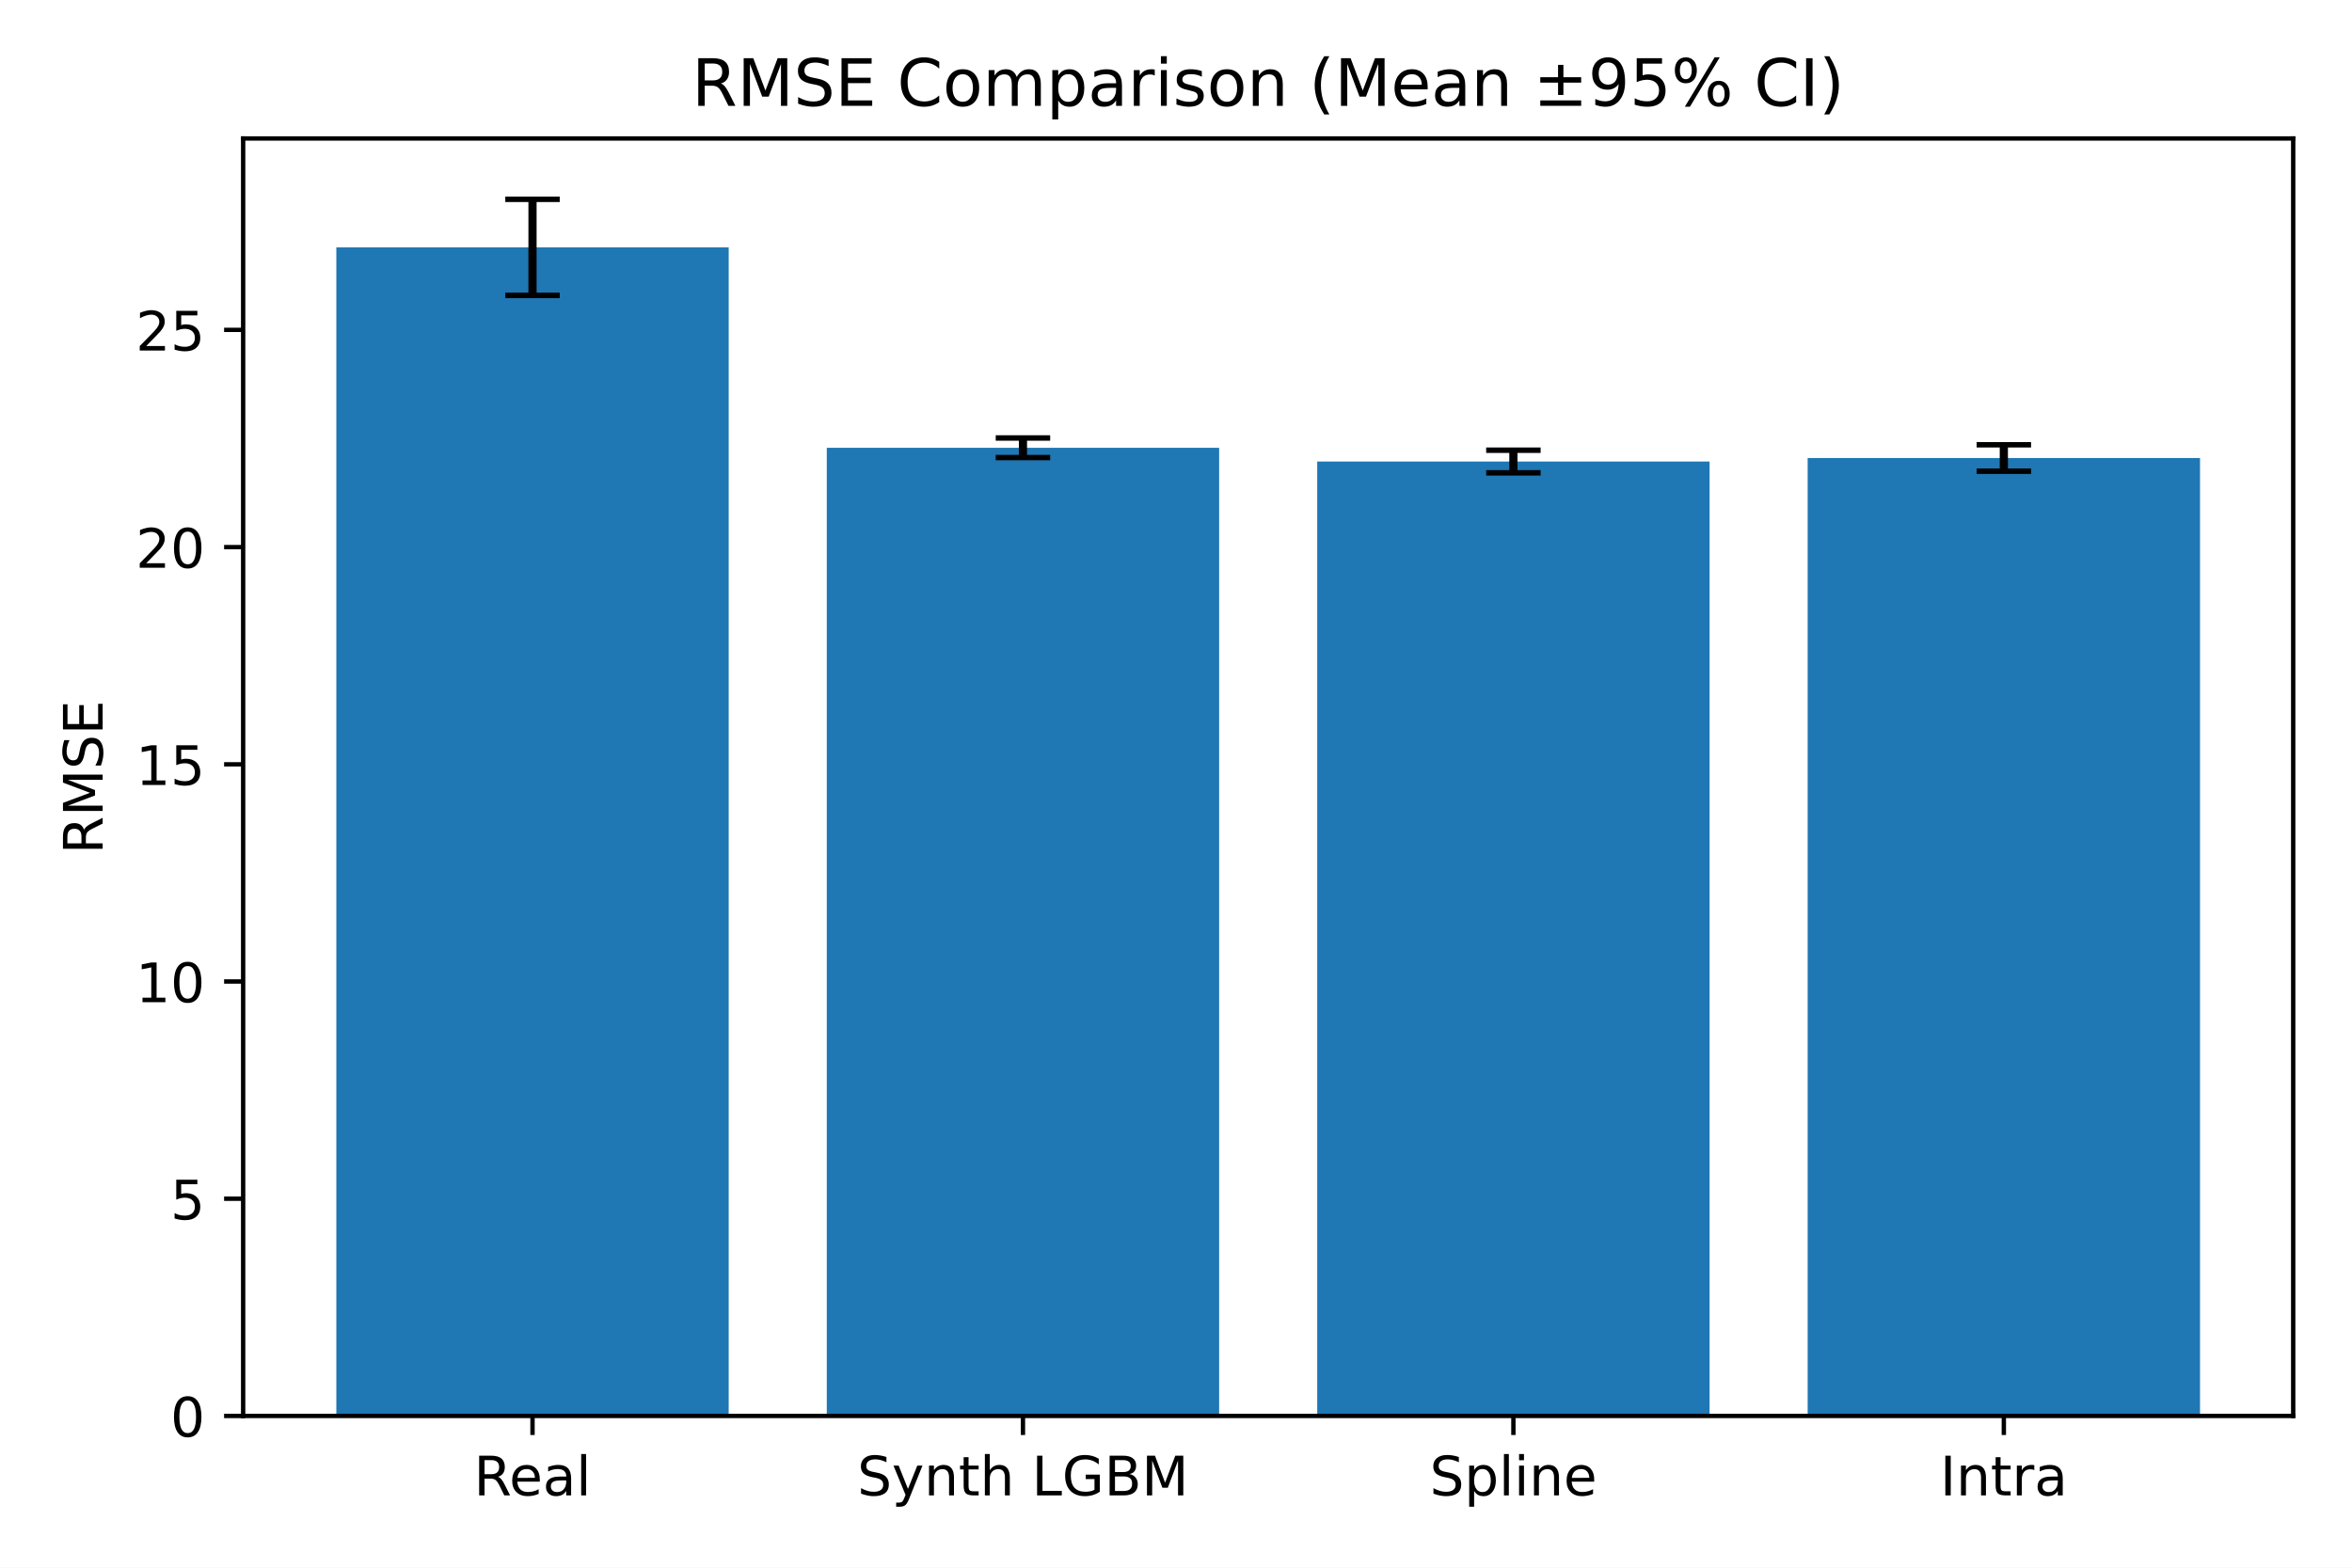
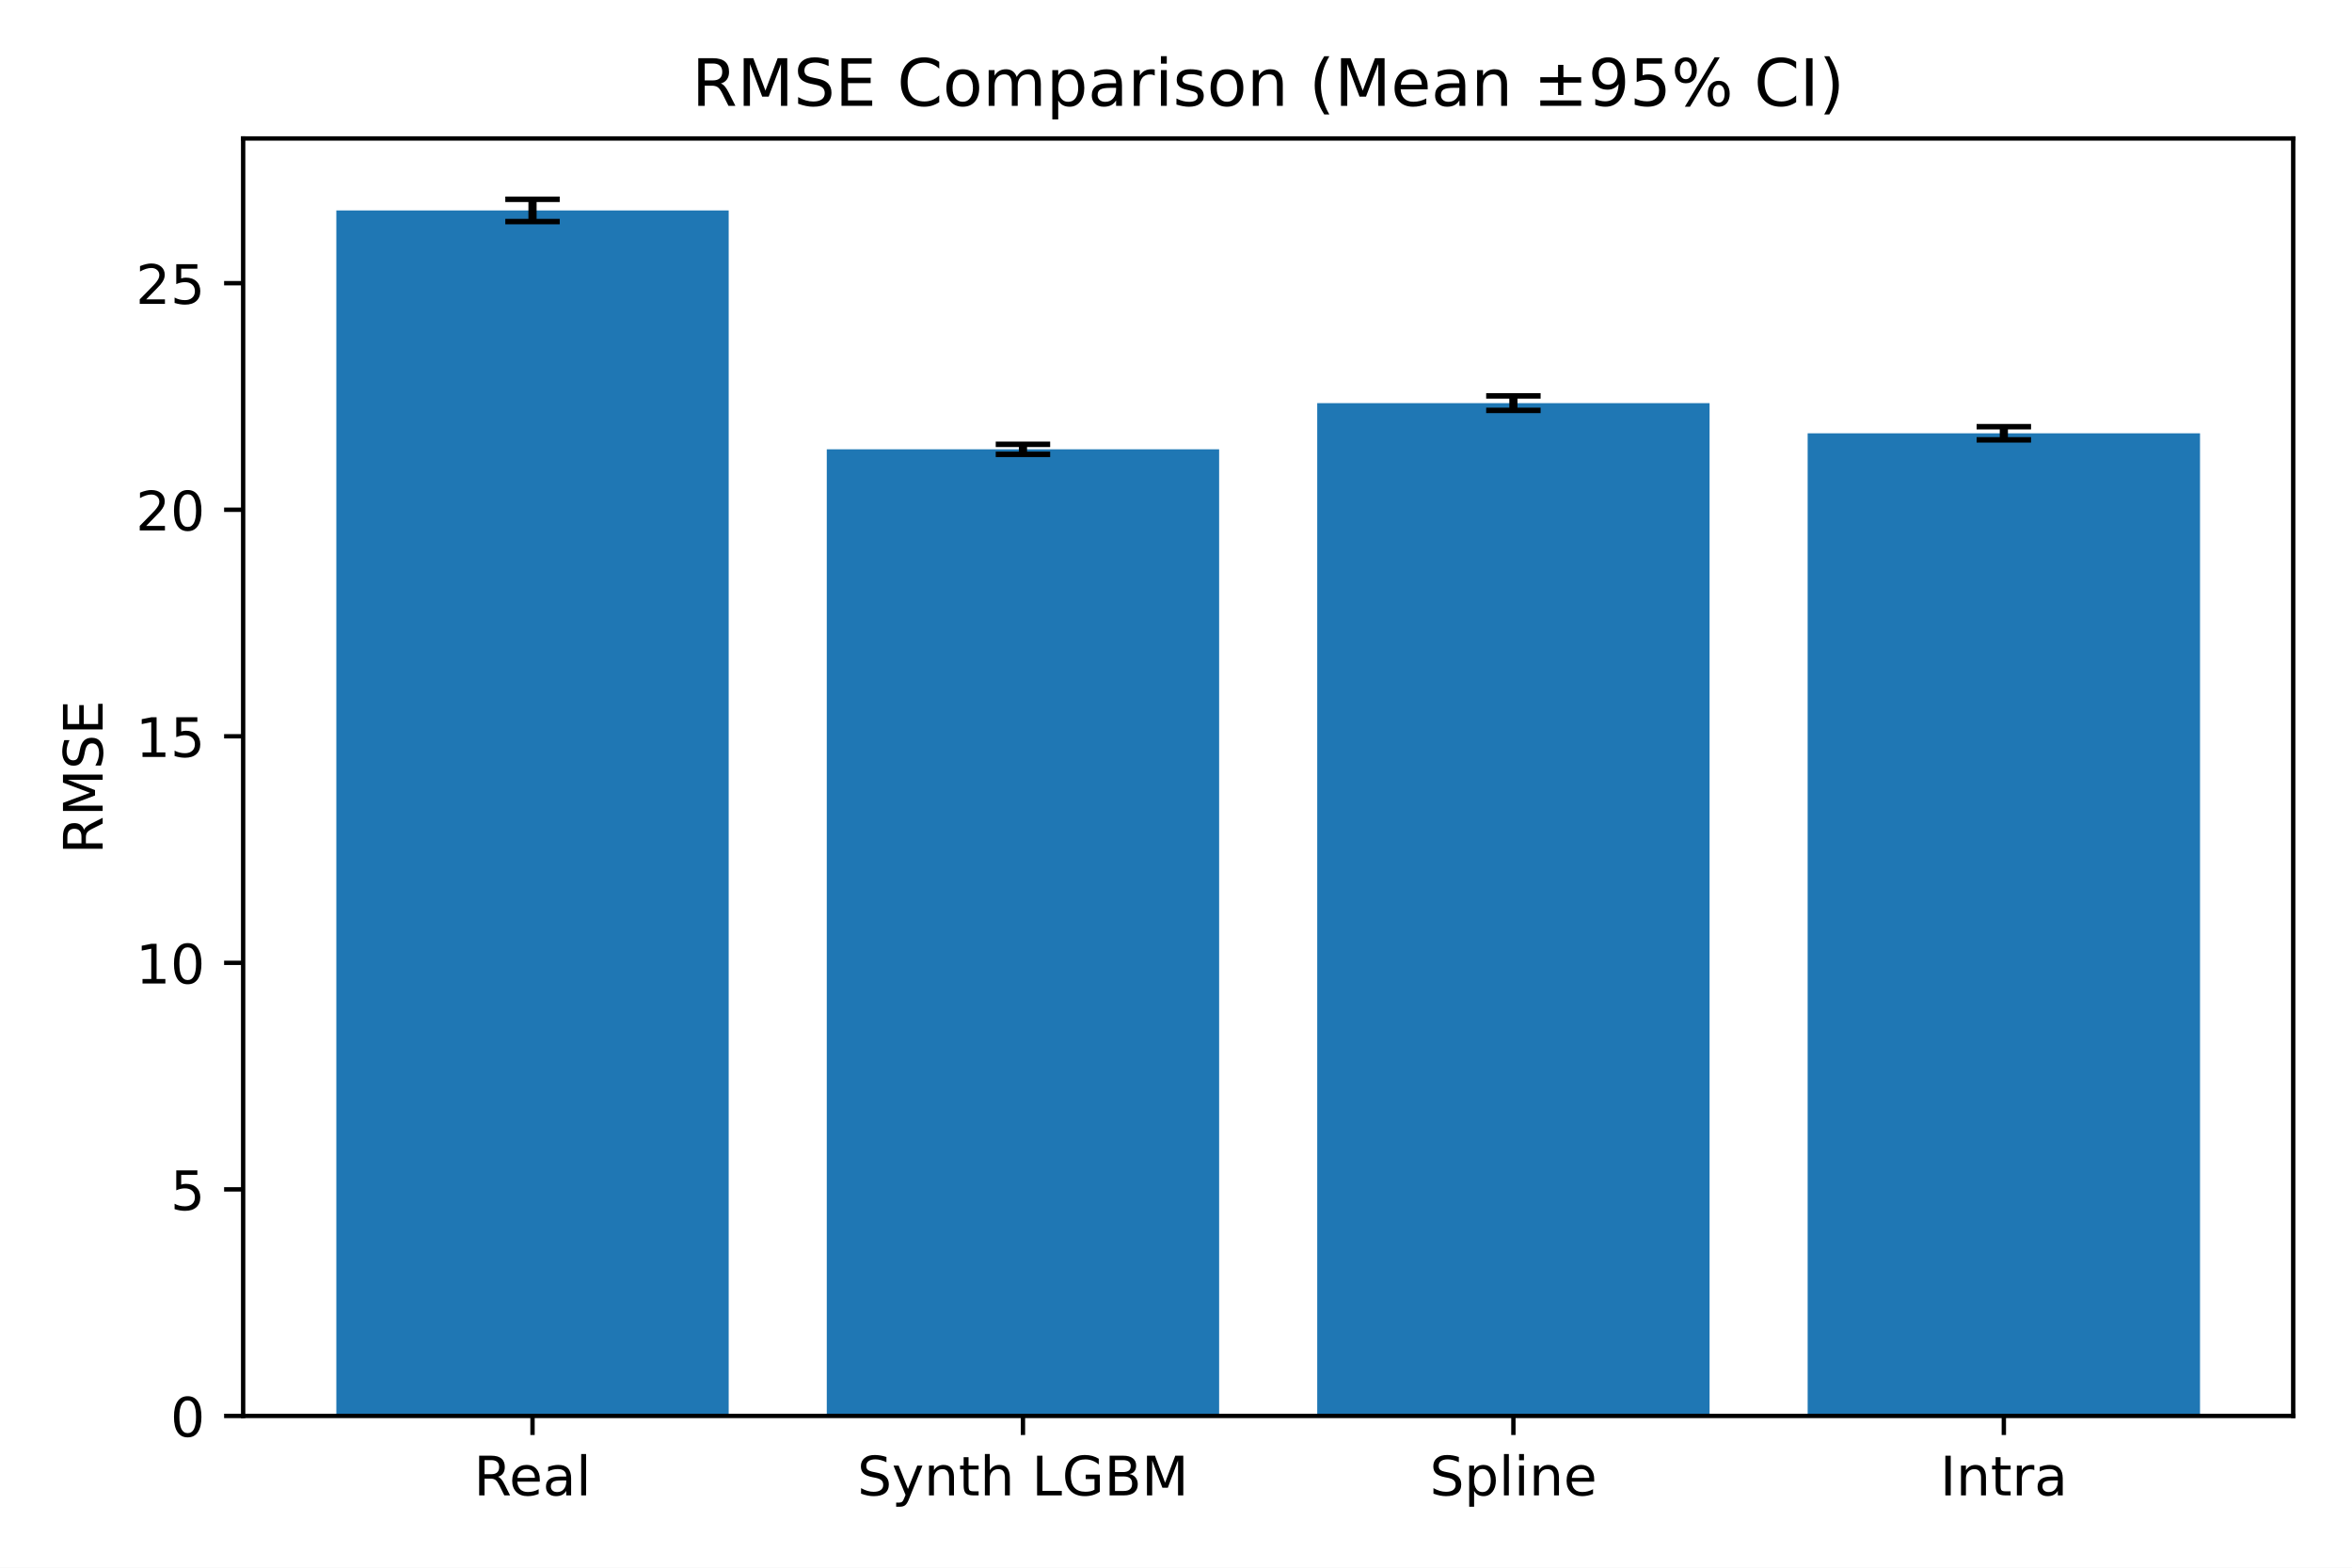
<svg xmlns="http://www.w3.org/2000/svg" xmlns:xlink="http://www.w3.org/1999/xlink" width="432pt" height="288pt" viewBox="0 0 432 288" version="1.1">
  <defs>
    <style type="text/css">*{stroke-linejoin: round; stroke-linecap: butt}</style>
  </defs>
  <g id="figure_1">
    <g id="patch_1">
      <path d="M 0 288  L 432 288  L 432 0  L 0 0  z " style="fill: #ffffff" />
    </g>
    <g id="axes_1">
      <g id="patch_2">
        <path d="M 44.66 260.12  L 421.2 260.12  L 421.2 25.44  L 44.66 25.44  z " style="fill: #ffffff" />
      </g>
      <g id="patch_3">
-         <path d="M 61.775 260.12  L 133.841 260.12  L 133.841 45.441  L 61.775 45.441  z " clip-path="url(#p8fe315259f)" style="fill: #1f77b4" />
+         <path d="M 61.775 260.12  L 133.841 260.12  L 133.841 38.661  L 61.775 38.661  z " clip-path="url(#pbcd84a5807)" style="fill: #1f77b4" />
      </g>
      <g id="patch_4">
-         <path d="M 151.857 260.12  L 223.922 260.12  L 223.922 82.26  L 151.857 82.26  z " clip-path="url(#p8fe315259f)" style="fill: #1f77b4" />
+         <path d="M 151.857 260.12  L 223.922 260.12  L 223.922 82.544  L 151.857 82.544  z " clip-path="url(#pbcd84a5807)" style="fill: #1f77b4" />
      </g>
      <g id="patch_5">
-         <path d="M 241.938 260.12  L 314.003 260.12  L 314.003 84.788  L 241.938 84.788  z " clip-path="url(#p8fe315259f)" style="fill: #1f77b4" />
+         <path d="M 241.938 260.12  L 314.003 260.12  L 314.003 74.058  L 241.938 74.058  z " clip-path="url(#pbcd84a5807)" style="fill: #1f77b4" />
      </g>
      <g id="patch_6">
-         <path d="M 332.019 260.12  L 404.085 260.12  L 404.085 84.139  L 332.019 84.139  z " clip-path="url(#p8fe315259f)" style="fill: #1f77b4" />
+         <path d="M 332.019 260.12  L 404.085 260.12  L 404.085 79.6  L 332.019 79.6  z " clip-path="url(#pbcd84a5807)" style="fill: #1f77b4" />
      </g>
      <g id="matplotlib.axis_1">
        <g id="xtick_1">
          <g id="line2d_1">
            <defs>
-               <path id="ma566917d2b" d="M 0 0  L 0 3.5  " style="stroke: #000000; stroke-width: 0.8" />
+               <path id="me214cc0f9b" d="M 0 0  L 0 3.5  " style="stroke: #000000; stroke-width: 0.8" />
            </defs>
            <g>
-               <use xlink:href="#ma566917d2b" x="97.808" y="260.12" style="stroke: #000000; stroke-width: 0.8" />
+               <use xlink:href="#me214cc0f9b" x="97.808" y="260.12" style="stroke: #000000; stroke-width: 0.8" />
            </g>
          </g>
          <g id="text_1">
            <g transform="translate(87.02908 274.7184) scale(0.1 -0.1)">
              <defs>
                <path id="DejaVuSans-52" d="M 2841 2188  Q 3044 2119 3236 1894  Q 3428 1669 3622 1275  L 4263 0  L 3584 0  L 2988 1197  Q 2756 1666 2539 1819  Q 2322 1972 1947 1972  L 1259 1972  L 1259 0  L 628 0  L 628 4666  L 2053 4666  Q 2853 4666 3247 4331  Q 3641 3997 3641 3322  Q 3641 2881 3436 2590  Q 3231 2300 2841 2188  z M 1259 4147  L 1259 2491  L 2053 2491  Q 2509 2491 2742 2702  Q 2975 2913 2975 3322  Q 2975 3731 2742 3939  Q 2509 4147 2053 4147  L 1259 4147  z " transform="scale(0.015625)" />
                <path id="DejaVuSans-65" d="M 3597 1894  L 3597 1613  L 953 1613  Q 991 1019 1311 708  Q 1631 397 2203 397  Q 2534 397 2845 478  Q 3156 559 3463 722  L 3463 178  Q 3153 47 2828 -22  Q 2503 -91 2169 -91  Q 1331 -91 842 396  Q 353 884 353 1716  Q 353 2575 817 3079  Q 1281 3584 2069 3584  Q 2775 3584 3186 3129  Q 3597 2675 3597 1894  z M 3022 2063  Q 3016 2534 2758 2815  Q 2500 3097 2075 3097  Q 1594 3097 1305 2825  Q 1016 2553 972 2059  L 3022 2063  z " transform="scale(0.015625)" />
                <path id="DejaVuSans-61" d="M 2194 1759  Q 1497 1759 1228 1600  Q 959 1441 959 1056  Q 959 750 1161 570  Q 1363 391 1709 391  Q 2188 391 2477 730  Q 2766 1069 2766 1631  L 2766 1759  L 2194 1759  z M 3341 1997  L 3341 0  L 2766 0  L 2766 531  Q 2569 213 2275 61  Q 1981 -91 1556 -91  Q 1019 -91 701 211  Q 384 513 384 1019  Q 384 1609 779 1909  Q 1175 2209 1959 2209  L 2766 2209  L 2766 2266  Q 2766 2663 2505 2880  Q 2244 3097 1772 3097  Q 1472 3097 1187 3025  Q 903 2953 641 2809  L 641 3341  Q 956 3463 1253 3523  Q 1550 3584 1831 3584  Q 2591 3584 2966 3190  Q 3341 2797 3341 1997  z " transform="scale(0.015625)" />
                <path id="DejaVuSans-6c" d="M 603 4863  L 1178 4863  L 1178 0  L 603 0  L 603 4863  z " transform="scale(0.015625)" />
              </defs>
              <use xlink:href="#DejaVuSans-52" />
              <use xlink:href="#DejaVuSans-65" transform="translate(64.98242 0)" />
              <use xlink:href="#DejaVuSans-61" transform="translate(126.5059 0)" />
              <use xlink:href="#DejaVuSans-6c" transform="translate(187.7852 0)" />
            </g>
          </g>
        </g>
        <g id="xtick_2">
          <g id="line2d_2">
            <g>
-               <use xlink:href="#ma566917d2b" x="187.889" y="260.12" style="stroke: #000000; stroke-width: 0.8" />
+               <use xlink:href="#me214cc0f9b" x="187.889" y="260.12" style="stroke: #000000; stroke-width: 0.8" />
            </g>
          </g>
          <g id="text_2">
            <g transform="translate(157.4643 274.7184) scale(0.1 -0.1)">
              <defs>
                <path id="DejaVuSans-53" d="M 3425 4513  L 3425 3897  Q 3066 4069 2747 4153  Q 2428 4238 2131 4238  Q 1616 4238 1336 4038  Q 1056 3838 1056 3469  Q 1056 3159 1242 3001  Q 1428 2844 1947 2747  L 2328 2669  Q 3034 2534 3370 2195  Q 3706 1856 3706 1288  Q 3706 609 3251 259  Q 2797 -91 1919 -91  Q 1588 -91 1214 -16  Q 841 59 441 206  L 441 856  Q 825 641 1194 531  Q 1563 422 1919 422  Q 2459 422 2753 634  Q 3047 847 3047 1241  Q 3047 1584 2836 1778  Q 2625 1972 2144 2069  L 1759 2144  Q 1053 2284 737 2584  Q 422 2884 422 3419  Q 422 4038 858 4394  Q 1294 4750 2059 4750  Q 2388 4750 2728 4690  Q 3069 4631 3425 4513  z " transform="scale(0.015625)" />
                <path id="DejaVuSans-79" d="M 2059 -325  Q 1816 -950 1584 -1140  Q 1353 -1331 966 -1331  L 506 -1331  L 506 -850  L 844 -850  Q 1081 -850 1212 -737  Q 1344 -625 1503 -206  L 1606 56  L 191 3500  L 800 3500  L 1894 763  L 2988 3500  L 3597 3500  L 2059 -325  z " transform="scale(0.015625)" />
                <path id="DejaVuSans-6e" d="M 3513 2113  L 3513 0  L 2938 0  L 2938 2094  Q 2938 2591 2744 2837  Q 2550 3084 2163 3084  Q 1697 3084 1428 2787  Q 1159 2491 1159 1978  L 1159 0  L 581 0  L 581 3500  L 1159 3500  L 1159 2956  Q 1366 3272 1645 3428  Q 1925 3584 2291 3584  Q 2894 3584 3203 3211  Q 3513 2838 3513 2113  z " transform="scale(0.015625)" />
                <path id="DejaVuSans-74" d="M 1172 4494  L 1172 3500  L 2356 3500  L 2356 3053  L 1172 3053  L 1172 1153  Q 1172 725 1289 603  Q 1406 481 1766 481  L 2356 481  L 2356 0  L 1766 0  Q 1100 0 847 248  Q 594 497 594 1153  L 594 3053  L 172 3053  L 172 3500  L 594 3500  L 594 4494  L 1172 4494  z " transform="scale(0.015625)" />
                <path id="DejaVuSans-68" d="M 3513 2113  L 3513 0  L 2938 0  L 2938 2094  Q 2938 2591 2744 2837  Q 2550 3084 2163 3084  Q 1697 3084 1428 2787  Q 1159 2491 1159 1978  L 1159 0  L 581 0  L 581 4863  L 1159 4863  L 1159 2956  Q 1366 3272 1645 3428  Q 1925 3584 2291 3584  Q 2894 3584 3203 3211  Q 3513 2838 3513 2113  z " transform="scale(0.015625)" />
                <path id="DejaVuSans-20" transform="scale(0.015625)" />
                <path id="DejaVuSans-4c" d="M 628 4666  L 1259 4666  L 1259 531  L 3531 531  L 3531 0  L 628 0  L 628 4666  z " transform="scale(0.015625)" />
                <path id="DejaVuSans-47" d="M 3809 666  L 3809 1919  L 2778 1919  L 2778 2438  L 4434 2438  L 4434 434  Q 4069 175 3628 42  Q 3188 -91 2688 -91  Q 1594 -91 976 548  Q 359 1188 359 2328  Q 359 3472 976 4111  Q 1594 4750 2688 4750  Q 3144 4750 3555 4637  Q 3966 4525 4313 4306  L 4313 3634  Q 3963 3931 3569 4081  Q 3175 4231 2741 4231  Q 1884 4231 1454 3753  Q 1025 3275 1025 2328  Q 1025 1384 1454 906  Q 1884 428 2741 428  Q 3075 428 3337 486  Q 3600 544 3809 666  z " transform="scale(0.015625)" />
                <path id="DejaVuSans-42" d="M 1259 2228  L 1259 519  L 2272 519  Q 2781 519 3026 730  Q 3272 941 3272 1375  Q 3272 1813 3026 2020  Q 2781 2228 2272 2228  L 1259 2228  z M 1259 4147  L 1259 2741  L 2194 2741  Q 2656 2741 2882 2914  Q 3109 3088 3109 3444  Q 3109 3797 2882 3972  Q 2656 4147 2194 4147  L 1259 4147  z M 628 4666  L 2241 4666  Q 2963 4666 3353 4366  Q 3744 4066 3744 3513  Q 3744 3084 3544 2831  Q 3344 2578 2956 2516  Q 3422 2416 3680 2098  Q 3938 1781 3938 1306  Q 3938 681 3513 340  Q 3088 0 2303 0  L 628 0  L 628 4666  z " transform="scale(0.015625)" />
                <path id="DejaVuSans-4d" d="M 628 4666  L 1569 4666  L 2759 1491  L 3956 4666  L 4897 4666  L 4897 0  L 4281 0  L 4281 4097  L 3078 897  L 2444 897  L 1241 4097  L 1241 0  L 628 0  L 628 4666  z " transform="scale(0.015625)" />
              </defs>
              <use xlink:href="#DejaVuSans-53" />
              <use xlink:href="#DejaVuSans-79" transform="translate(63.47656 0)" />
              <use xlink:href="#DejaVuSans-6e" transform="translate(122.6562 0)" />
              <use xlink:href="#DejaVuSans-74" transform="translate(186.0352 0)" />
              <use xlink:href="#DejaVuSans-68" transform="translate(225.2441 0)" />
              <use xlink:href="#DejaVuSans-20" transform="translate(288.623 0)" />
              <use xlink:href="#DejaVuSans-4c" transform="translate(320.4102 0)" />
              <use xlink:href="#DejaVuSans-47" transform="translate(376.123 0)" />
              <use xlink:href="#DejaVuSans-42" transform="translate(453.6133 0)" />
              <use xlink:href="#DejaVuSans-4d" transform="translate(522.2168 0)" />
            </g>
          </g>
        </g>
        <g id="xtick_3">
          <g id="line2d_3">
            <g>
-               <use xlink:href="#ma566917d2b" x="277.971" y="260.12" style="stroke: #000000; stroke-width: 0.8" />
+               <use xlink:href="#me214cc0f9b" x="277.971" y="260.12" style="stroke: #000000; stroke-width: 0.8" />
            </g>
          </g>
          <g id="text_3">
            <g transform="translate(262.5988 274.7184) scale(0.1 -0.1)">
              <defs>
                <path id="DejaVuSans-70" d="M 1159 525  L 1159 -1331  L 581 -1331  L 581 3500  L 1159 3500  L 1159 2969  Q 1341 3281 1617 3432  Q 1894 3584 2278 3584  Q 2916 3584 3314 3078  Q 3713 2572 3713 1747  Q 3713 922 3314 415  Q 2916 -91 2278 -91  Q 1894 -91 1617 61  Q 1341 213 1159 525  z M 3116 1747  Q 3116 2381 2855 2742  Q 2594 3103 2138 3103  Q 1681 3103 1420 2742  Q 1159 2381 1159 1747  Q 1159 1113 1420 752  Q 1681 391 2138 391  Q 2594 391 2855 752  Q 3116 1113 3116 1747  z " transform="scale(0.015625)" />
                <path id="DejaVuSans-69" d="M 603 3500  L 1178 3500  L 1178 0  L 603 0  L 603 3500  z M 603 4863  L 1178 4863  L 1178 4134  L 603 4134  L 603 4863  z " transform="scale(0.015625)" />
              </defs>
              <use xlink:href="#DejaVuSans-53" />
              <use xlink:href="#DejaVuSans-70" transform="translate(63.47656 0)" />
              <use xlink:href="#DejaVuSans-6c" transform="translate(126.9531 0)" />
              <use xlink:href="#DejaVuSans-69" transform="translate(154.7363 0)" />
              <use xlink:href="#DejaVuSans-6e" transform="translate(182.5195 0)" />
              <use xlink:href="#DejaVuSans-65" transform="translate(245.8984 0)" />
            </g>
          </g>
        </g>
        <g id="xtick_4">
          <g id="line2d_4">
            <g>
-               <use xlink:href="#ma566917d2b" x="368.052" y="260.12" style="stroke: #000000; stroke-width: 0.8" />
+               <use xlink:href="#me214cc0f9b" x="368.052" y="260.12" style="stroke: #000000; stroke-width: 0.8" />
            </g>
          </g>
          <g id="text_4">
            <g transform="translate(356.3286 274.7184) scale(0.1 -0.1)">
              <defs>
                <path id="DejaVuSans-49" d="M 628 4666  L 1259 4666  L 1259 0  L 628 0  L 628 4666  z " transform="scale(0.015625)" />
                <path id="DejaVuSans-72" d="M 2631 2963  Q 2534 3019 2420 3045  Q 2306 3072 2169 3072  Q 1681 3072 1420 2755  Q 1159 2438 1159 1844  L 1159 0  L 581 0  L 581 3500  L 1159 3500  L 1159 2956  Q 1341 3275 1631 3429  Q 1922 3584 2338 3584  Q 2397 3584 2469 3576  Q 2541 3569 2628 3553  L 2631 2963  z " transform="scale(0.015625)" />
              </defs>
              <use xlink:href="#DejaVuSans-49" />
              <use xlink:href="#DejaVuSans-6e" transform="translate(29.49219 0)" />
              <use xlink:href="#DejaVuSans-74" transform="translate(92.87109 0)" />
              <use xlink:href="#DejaVuSans-72" transform="translate(132.0801 0)" />
              <use xlink:href="#DejaVuSans-61" transform="translate(173.1934 0)" />
            </g>
          </g>
        </g>
      </g>
      <g id="matplotlib.axis_2">
        <g id="ytick_1">
          <g id="line2d_5">
            <defs>
-               <path id="madfb41ef7c" d="M 0 0  L -3.5 0  " style="stroke: #000000; stroke-width: 0.8" />
+               <path id="m33f51aaaeb" d="M 0 0  L -3.5 0  " style="stroke: #000000; stroke-width: 0.8" />
            </defs>
            <g>
-               <use xlink:href="#madfb41ef7c" x="44.66" y="260.12" style="stroke: #000000; stroke-width: 0.8" />
+               <use xlink:href="#m33f51aaaeb" x="44.66" y="260.12" style="stroke: #000000; stroke-width: 0.8" />
            </g>
          </g>
          <g id="text_5">
            <g transform="translate(31.2975 263.9192) scale(0.1 -0.1)">
              <defs>
                <path id="DejaVuSans-30" d="M 2034 4250  Q 1547 4250 1301 3770  Q 1056 3291 1056 2328  Q 1056 1369 1301 889  Q 1547 409 2034 409  Q 2525 409 2770 889  Q 3016 1369 3016 2328  Q 3016 3291 2770 3770  Q 2525 4250 2034 4250  z M 2034 4750  Q 2819 4750 3233 4129  Q 3647 3509 3647 2328  Q 3647 1150 3233 529  Q 2819 -91 2034 -91  Q 1250 -91 836 529  Q 422 1150 422 2328  Q 422 3509 836 4129  Q 1250 4750 2034 4750  z " transform="scale(0.015625)" />
              </defs>
              <use xlink:href="#DejaVuSans-30" />
            </g>
          </g>
        </g>
        <g id="ytick_2">
          <g id="line2d_6">
            <g>
-               <use xlink:href="#madfb41ef7c" x="44.66" y="220.216" style="stroke: #000000; stroke-width: 0.8" />
+               <use xlink:href="#m33f51aaaeb" x="44.66" y="218.501" style="stroke: #000000; stroke-width: 0.8" />
            </g>
          </g>
          <g id="text_6">
-             <g transform="translate(31.2975 224.0154) scale(0.1 -0.1)">
+             <g transform="translate(31.2975 222.3002) scale(0.1 -0.1)">
              <defs>
                <path id="DejaVuSans-35" d="M 691 4666  L 3169 4666  L 3169 4134  L 1269 4134  L 1269 2991  Q 1406 3038 1543 3061  Q 1681 3084 1819 3084  Q 2600 3084 3056 2656  Q 3513 2228 3513 1497  Q 3513 744 3044 326  Q 2575 -91 1722 -91  Q 1428 -91 1123 -41  Q 819 9 494 109  L 494 744  Q 775 591 1075 516  Q 1375 441 1709 441  Q 2250 441 2565 725  Q 2881 1009 2881 1497  Q 2881 1984 2565 2268  Q 2250 2553 1709 2553  Q 1456 2553 1204 2497  Q 953 2441 691 2322  L 691 4666  z " transform="scale(0.015625)" />
              </defs>
              <use xlink:href="#DejaVuSans-35" />
            </g>
          </g>
        </g>
        <g id="ytick_3">
          <g id="line2d_7">
            <g>
-               <use xlink:href="#madfb41ef7c" x="44.66" y="180.312" style="stroke: #000000; stroke-width: 0.8" />
+               <use xlink:href="#m33f51aaaeb" x="44.66" y="176.882" style="stroke: #000000; stroke-width: 0.8" />
            </g>
          </g>
          <g id="text_7">
-             <g transform="translate(24.935 184.1116) scale(0.1 -0.1)">
+             <g transform="translate(24.935 180.6812) scale(0.1 -0.1)">
              <defs>
                <path id="DejaVuSans-31" d="M 794 531  L 1825 531  L 1825 4091  L 703 3866  L 703 4441  L 1819 4666  L 2450 4666  L 2450 531  L 3481 531  L 3481 0  L 794 0  L 794 531  z " transform="scale(0.015625)" />
              </defs>
              <use xlink:href="#DejaVuSans-31" />
              <use xlink:href="#DejaVuSans-30" transform="translate(63.62305 0)" />
            </g>
          </g>
        </g>
        <g id="ytick_4">
          <g id="line2d_8">
            <g>
-               <use xlink:href="#madfb41ef7c" x="44.66" y="140.409" style="stroke: #000000; stroke-width: 0.8" />
+               <use xlink:href="#m33f51aaaeb" x="44.66" y="135.263" style="stroke: #000000; stroke-width: 0.8" />
            </g>
          </g>
          <g id="text_8">
-             <g transform="translate(24.935 144.2078) scale(0.1 -0.1)">
+             <g transform="translate(24.935 139.0622) scale(0.1 -0.1)">
              <use xlink:href="#DejaVuSans-31" />
              <use xlink:href="#DejaVuSans-35" transform="translate(63.62305 0)" />
            </g>
          </g>
        </g>
        <g id="ytick_5">
          <g id="line2d_9">
            <g>
-               <use xlink:href="#madfb41ef7c" x="44.66" y="100.505" style="stroke: #000000; stroke-width: 0.8" />
+               <use xlink:href="#m33f51aaaeb" x="44.66" y="93.644" style="stroke: #000000; stroke-width: 0.8" />
            </g>
          </g>
          <g id="text_9">
-             <g transform="translate(24.935 104.304) scale(0.1 -0.1)">
+             <g transform="translate(24.935 97.4432) scale(0.1 -0.1)">
              <defs>
                <path id="DejaVuSans-32" d="M 1228 531  L 3431 531  L 3431 0  L 469 0  L 469 531  Q 828 903 1448 1529  Q 2069 2156 2228 2338  Q 2531 2678 2651 2914  Q 2772 3150 2772 3378  Q 2772 3750 2511 3984  Q 2250 4219 1831 4219  Q 1534 4219 1204 4116  Q 875 4013 500 3803  L 500 4441  Q 881 4594 1212 4672  Q 1544 4750 1819 4750  Q 2544 4750 2975 4387  Q 3406 4025 3406 3419  Q 3406 3131 3298 2873  Q 3191 2616 2906 2266  Q 2828 2175 2409 1742  Q 1991 1309 1228 531  z " transform="scale(0.015625)" />
              </defs>
              <use xlink:href="#DejaVuSans-32" />
              <use xlink:href="#DejaVuSans-30" transform="translate(63.62305 0)" />
            </g>
          </g>
        </g>
        <g id="ytick_6">
          <g id="line2d_10">
            <g>
-               <use xlink:href="#madfb41ef7c" x="44.66" y="60.601" style="stroke: #000000; stroke-width: 0.8" />
+               <use xlink:href="#m33f51aaaeb" x="44.66" y="52.025" style="stroke: #000000; stroke-width: 0.8" />
            </g>
          </g>
          <g id="text_10">
-             <g transform="translate(24.935 64.40017) scale(0.1 -0.1)">
+             <g transform="translate(24.935 55.82419) scale(0.1 -0.1)">
              <use xlink:href="#DejaVuSans-32" />
              <use xlink:href="#DejaVuSans-35" transform="translate(63.62305 0)" />
            </g>
          </g>
        </g>
        <g id="text_11">
          <g transform="translate(18.85531 156.9019) rotate(-90) scale(0.1 -0.1)">
            <defs>
              <path id="DejaVuSans-45" d="M 628 4666  L 3578 4666  L 3578 4134  L 1259 4134  L 1259 2753  L 3481 2753  L 3481 2222  L 1259 2222  L 1259 531  L 3634 531  L 3634 0  L 628 0  L 628 4666  z " transform="scale(0.015625)" />
            </defs>
            <use xlink:href="#DejaVuSans-52" />
            <use xlink:href="#DejaVuSans-4d" transform="translate(69.48242 0)" />
            <use xlink:href="#DejaVuSans-53" transform="translate(155.7617 0)" />
            <use xlink:href="#DejaVuSans-45" transform="translate(219.2383 0)" />
          </g>
        </g>
      </g>
      <g id="LineCollection_1">
-         <path d="M 97.808 54.267  L 97.808 36.615  " clip-path="url(#p8fe315259f)" style="fill: none; stroke: #000000; stroke-width: 1.5" />
-         <path d="M 187.889 84.061  L 187.889 80.458  " clip-path="url(#p8fe315259f)" style="fill: none; stroke: #000000; stroke-width: 1.5" />
-         <path d="M 277.971 86.865  L 277.971 82.711  " clip-path="url(#p8fe315259f)" style="fill: none; stroke: #000000; stroke-width: 1.5" />
-         <path d="M 368.052 86.566  L 368.052 81.712  " clip-path="url(#p8fe315259f)" style="fill: none; stroke: #000000; stroke-width: 1.5" />
+         <path d="M 97.808 40.706  L 97.808 36.615  " clip-path="url(#pbcd84a5807)" style="fill: none; stroke: #000000; stroke-width: 1.5" />
+         <path d="M 187.889 83.468  L 187.889 81.621  " clip-path="url(#pbcd84a5807)" style="fill: none; stroke: #000000; stroke-width: 1.5" />
+         <path d="M 277.971 75.388  L 277.971 72.728  " clip-path="url(#pbcd84a5807)" style="fill: none; stroke: #000000; stroke-width: 1.5" />
+         <path d="M 368.052 80.81  L 368.052 78.39  " clip-path="url(#pbcd84a5807)" style="fill: none; stroke: #000000; stroke-width: 1.5" />
      </g>
      <g id="line2d_11">
        <defs>
-           <path id="m7e54ed3792" d="M 5 0  L -5 -0  " style="stroke: #000000" />
+           <path id="m918c9cbdc1" d="M 5 0  L -5 -0  " style="stroke: #000000" />
        </defs>
-         <g clip-path="url(#p8fe315259f)">
-           <use xlink:href="#m7e54ed3792" x="97.808" y="54.267" style="fill: #1f77b4; stroke: #000000" />
-           <use xlink:href="#m7e54ed3792" x="187.889" y="84.061" style="fill: #1f77b4; stroke: #000000" />
-           <use xlink:href="#m7e54ed3792" x="277.971" y="86.865" style="fill: #1f77b4; stroke: #000000" />
-           <use xlink:href="#m7e54ed3792" x="368.052" y="86.566" style="fill: #1f77b4; stroke: #000000" />
+         <g clip-path="url(#pbcd84a5807)">
+           <use xlink:href="#m918c9cbdc1" x="97.808" y="40.706" style="fill: #1f77b4; stroke: #000000" />
+           <use xlink:href="#m918c9cbdc1" x="187.889" y="83.468" style="fill: #1f77b4; stroke: #000000" />
+           <use xlink:href="#m918c9cbdc1" x="277.971" y="75.388" style="fill: #1f77b4; stroke: #000000" />
+           <use xlink:href="#m918c9cbdc1" x="368.052" y="80.81" style="fill: #1f77b4; stroke: #000000" />
        </g>
      </g>
      <g id="line2d_12">
-         <g clip-path="url(#p8fe315259f)">
-           <use xlink:href="#m7e54ed3792" x="97.808" y="36.615" style="fill: #1f77b4; stroke: #000000" />
-           <use xlink:href="#m7e54ed3792" x="187.889" y="80.458" style="fill: #1f77b4; stroke: #000000" />
-           <use xlink:href="#m7e54ed3792" x="277.971" y="82.711" style="fill: #1f77b4; stroke: #000000" />
-           <use xlink:href="#m7e54ed3792" x="368.052" y="81.712" style="fill: #1f77b4; stroke: #000000" />
+         <g clip-path="url(#pbcd84a5807)">
+           <use xlink:href="#m918c9cbdc1" x="97.808" y="36.615" style="fill: #1f77b4; stroke: #000000" />
+           <use xlink:href="#m918c9cbdc1" x="187.889" y="81.621" style="fill: #1f77b4; stroke: #000000" />
+           <use xlink:href="#m918c9cbdc1" x="277.971" y="72.728" style="fill: #1f77b4; stroke: #000000" />
+           <use xlink:href="#m918c9cbdc1" x="368.052" y="78.39" style="fill: #1f77b4; stroke: #000000" />
        </g>
      </g>
      <g id="patch_7">
        <path d="M 44.66 260.12  L 44.66 25.44  " style="fill: none; stroke: #000000; stroke-width: 0.8; stroke-linejoin: miter; stroke-linecap: square" />
      </g>
      <g id="patch_8">
        <path d="M 421.2 260.12  L 421.2 25.44  " style="fill: none; stroke: #000000; stroke-width: 0.8; stroke-linejoin: miter; stroke-linecap: square" />
      </g>
      <g id="patch_9">
        <path d="M 44.66 260.12  L 421.2 260.12  " style="fill: none; stroke: #000000; stroke-width: 0.8; stroke-linejoin: miter; stroke-linecap: square" />
      </g>
      <g id="patch_10">
        <path d="M 44.66 25.44  L 421.2 25.44  " style="fill: none; stroke: #000000; stroke-width: 0.8; stroke-linejoin: miter; stroke-linecap: square" />
      </g>
      <g id="text_12">
        <g transform="translate(127.0787 19.44) scale(0.12 -0.12)">
          <defs>
            <path id="DejaVuSans-43" d="M 4122 4306  L 4122 3641  Q 3803 3938 3442 4084  Q 3081 4231 2675 4231  Q 1875 4231 1450 3742  Q 1025 3253 1025 2328  Q 1025 1406 1450 917  Q 1875 428 2675 428  Q 3081 428 3442 575  Q 3803 722 4122 1019  L 4122 359  Q 3791 134 3420 21  Q 3050 -91 2638 -91  Q 1578 -91 968 557  Q 359 1206 359 2328  Q 359 3453 968 4101  Q 1578 4750 2638 4750  Q 3056 4750 3426 4639  Q 3797 4528 4122 4306  z " transform="scale(0.015625)" />
            <path id="DejaVuSans-6f" d="M 1959 3097  Q 1497 3097 1228 2736  Q 959 2375 959 1747  Q 959 1119 1226 758  Q 1494 397 1959 397  Q 2419 397 2687 759  Q 2956 1122 2956 1747  Q 2956 2369 2687 2733  Q 2419 3097 1959 3097  z M 1959 3584  Q 2709 3584 3137 3096  Q 3566 2609 3566 1747  Q 3566 888 3137 398  Q 2709 -91 1959 -91  Q 1206 -91 779 398  Q 353 888 353 1747  Q 353 2609 779 3096  Q 1206 3584 1959 3584  z " transform="scale(0.015625)" />
            <path id="DejaVuSans-6d" d="M 3328 2828  Q 3544 3216 3844 3400  Q 4144 3584 4550 3584  Q 5097 3584 5394 3201  Q 5691 2819 5691 2113  L 5691 0  L 5113 0  L 5113 2094  Q 5113 2597 4934 2840  Q 4756 3084 4391 3084  Q 3944 3084 3684 2787  Q 3425 2491 3425 1978  L 3425 0  L 2847 0  L 2847 2094  Q 2847 2600 2669 2842  Q 2491 3084 2119 3084  Q 1678 3084 1418 2786  Q 1159 2488 1159 1978  L 1159 0  L 581 0  L 581 3500  L 1159 3500  L 1159 2956  Q 1356 3278 1631 3431  Q 1906 3584 2284 3584  Q 2666 3584 2933 3390  Q 3200 3197 3328 2828  z " transform="scale(0.015625)" />
            <path id="DejaVuSans-73" d="M 2834 3397  L 2834 2853  Q 2591 2978 2328 3040  Q 2066 3103 1784 3103  Q 1356 3103 1142 2972  Q 928 2841 928 2578  Q 928 2378 1081 2264  Q 1234 2150 1697 2047  L 1894 2003  Q 2506 1872 2764 1633  Q 3022 1394 3022 966  Q 3022 478 2636 193  Q 2250 -91 1575 -91  Q 1294 -91 989 -36  Q 684 19 347 128  L 347 722  Q 666 556 975 473  Q 1284 391 1588 391  Q 1994 391 2212 530  Q 2431 669 2431 922  Q 2431 1156 2273 1281  Q 2116 1406 1581 1522  L 1381 1569  Q 847 1681 609 1914  Q 372 2147 372 2553  Q 372 3047 722 3315  Q 1072 3584 1716 3584  Q 2034 3584 2315 3537  Q 2597 3491 2834 3397  z " transform="scale(0.015625)" />
            <path id="DejaVuSans-28" d="M 1984 4856  Q 1566 4138 1362 3434  Q 1159 2731 1159 2009  Q 1159 1288 1364 580  Q 1569 -128 1984 -844  L 1484 -844  Q 1016 -109 783 600  Q 550 1309 550 2009  Q 550 2706 781 3412  Q 1013 4119 1484 4856  L 1984 4856  z " transform="scale(0.015625)" />
            <path id="DejaVuSans-b1" d="M 2944 4013  L 2944 2803  L 4684 2803  L 4684 2272  L 2944 2272  L 2944 1063  L 2419 1063  L 2419 2272  L 678 2272  L 678 2803  L 2419 2803  L 2419 4013  L 2944 4013  z M 678 531  L 4684 531  L 4684 0  L 678 0  L 678 531  z " transform="scale(0.015625)" />
            <path id="DejaVuSans-39" d="M 703 97  L 703 672  Q 941 559 1184 500  Q 1428 441 1663 441  Q 2288 441 2617 861  Q 2947 1281 2994 2138  Q 2813 1869 2534 1725  Q 2256 1581 1919 1581  Q 1219 1581 811 2004  Q 403 2428 403 3163  Q 403 3881 828 4315  Q 1253 4750 1959 4750  Q 2769 4750 3195 4129  Q 3622 3509 3622 2328  Q 3622 1225 3098 567  Q 2575 -91 1691 -91  Q 1453 -91 1209 -44  Q 966 3 703 97  z M 1959 2075  Q 2384 2075 2632 2365  Q 2881 2656 2881 3163  Q 2881 3666 2632 3958  Q 2384 4250 1959 4250  Q 1534 4250 1286 3958  Q 1038 3666 1038 3163  Q 1038 2656 1286 2365  Q 1534 2075 1959 2075  z " transform="scale(0.015625)" />
            <path id="DejaVuSans-25" d="M 4653 2053  Q 4381 2053 4226 1822  Q 4072 1591 4072 1178  Q 4072 772 4226 539  Q 4381 306 4653 306  Q 4919 306 5073 539  Q 5228 772 5228 1178  Q 5228 1588 5073 1820  Q 4919 2053 4653 2053  z M 4653 2450  Q 5147 2450 5437 2106  Q 5728 1763 5728 1178  Q 5728 594 5436 251  Q 5144 -91 4653 -91  Q 4153 -91 3862 251  Q 3572 594 3572 1178  Q 3572 1766 3864 2108  Q 4156 2450 4653 2450  z M 1428 4353  Q 1159 4353 1004 4120  Q 850 3888 850 3481  Q 850 3069 1003 2837  Q 1156 2606 1428 2606  Q 1700 2606 1854 2837  Q 2009 3069 2009 3481  Q 2009 3884 1853 4118  Q 1697 4353 1428 4353  z M 4250 4750  L 4750 4750  L 1831 -91  L 1331 -91  L 4250 4750  z M 1428 4750  Q 1922 4750 2215 4408  Q 2509 4066 2509 3481  Q 2509 2891 2217 2550  Q 1925 2209 1428 2209  Q 931 2209 642 2551  Q 353 2894 353 3481  Q 353 4063 643 4406  Q 934 4750 1428 4750  z " transform="scale(0.015625)" />
            <path id="DejaVuSans-29" d="M 513 4856  L 1013 4856  Q 1481 4119 1714 3412  Q 1947 2706 1947 2009  Q 1947 1309 1714 600  Q 1481 -109 1013 -844  L 513 -844  Q 928 -128 1133 580  Q 1338 1288 1338 2009  Q 1338 2731 1133 3434  Q 928 4138 513 4856  z " transform="scale(0.015625)" />
          </defs>
          <use xlink:href="#DejaVuSans-52" />
          <use xlink:href="#DejaVuSans-4d" transform="translate(69.48242 0)" />
          <use xlink:href="#DejaVuSans-53" transform="translate(155.7617 0)" />
          <use xlink:href="#DejaVuSans-45" transform="translate(219.2383 0)" />
          <use xlink:href="#DejaVuSans-20" transform="translate(282.4219 0)" />
          <use xlink:href="#DejaVuSans-43" transform="translate(314.209 0)" />
          <use xlink:href="#DejaVuSans-6f" transform="translate(384.0332 0)" />
          <use xlink:href="#DejaVuSans-6d" transform="translate(445.2148 0)" />
          <use xlink:href="#DejaVuSans-70" transform="translate(542.627 0)" />
          <use xlink:href="#DejaVuSans-61" transform="translate(606.1035 0)" />
          <use xlink:href="#DejaVuSans-72" transform="translate(667.3828 0)" />
          <use xlink:href="#DejaVuSans-69" transform="translate(708.4961 0)" />
          <use xlink:href="#DejaVuSans-73" transform="translate(736.2793 0)" />
          <use xlink:href="#DejaVuSans-6f" transform="translate(788.3789 0)" />
          <use xlink:href="#DejaVuSans-6e" transform="translate(849.5605 0)" />
          <use xlink:href="#DejaVuSans-20" transform="translate(912.9395 0)" />
          <use xlink:href="#DejaVuSans-28" transform="translate(944.7266 0)" />
          <use xlink:href="#DejaVuSans-4d" transform="translate(983.7402 0)" />
          <use xlink:href="#DejaVuSans-65" transform="translate(1070.02 0)" />
          <use xlink:href="#DejaVuSans-61" transform="translate(1131.543 0)" />
          <use xlink:href="#DejaVuSans-6e" transform="translate(1192.822 0)" />
          <use xlink:href="#DejaVuSans-20" transform="translate(1256.201 0)" />
          <use xlink:href="#DejaVuSans-b1" transform="translate(1287.988 0)" />
          <use xlink:href="#DejaVuSans-39" transform="translate(1371.777 0)" />
          <use xlink:href="#DejaVuSans-35" transform="translate(1435.4 0)" />
          <use xlink:href="#DejaVuSans-25" transform="translate(1499.023 0)" />
          <use xlink:href="#DejaVuSans-20" transform="translate(1594.043 0)" />
          <use xlink:href="#DejaVuSans-43" transform="translate(1625.83 0)" />
          <use xlink:href="#DejaVuSans-49" transform="translate(1695.654 0)" />
          <use xlink:href="#DejaVuSans-29" transform="translate(1725.146 0)" />
        </g>
      </g>
    </g>
  </g>
  <defs>
-     <clipPath id="p8fe315259f">
+     <clipPath id="pbcd84a5807">
      <rect x="44.66" y="25.44" width="376.54" height="234.68" />
    </clipPath>
  </defs>
</svg>
